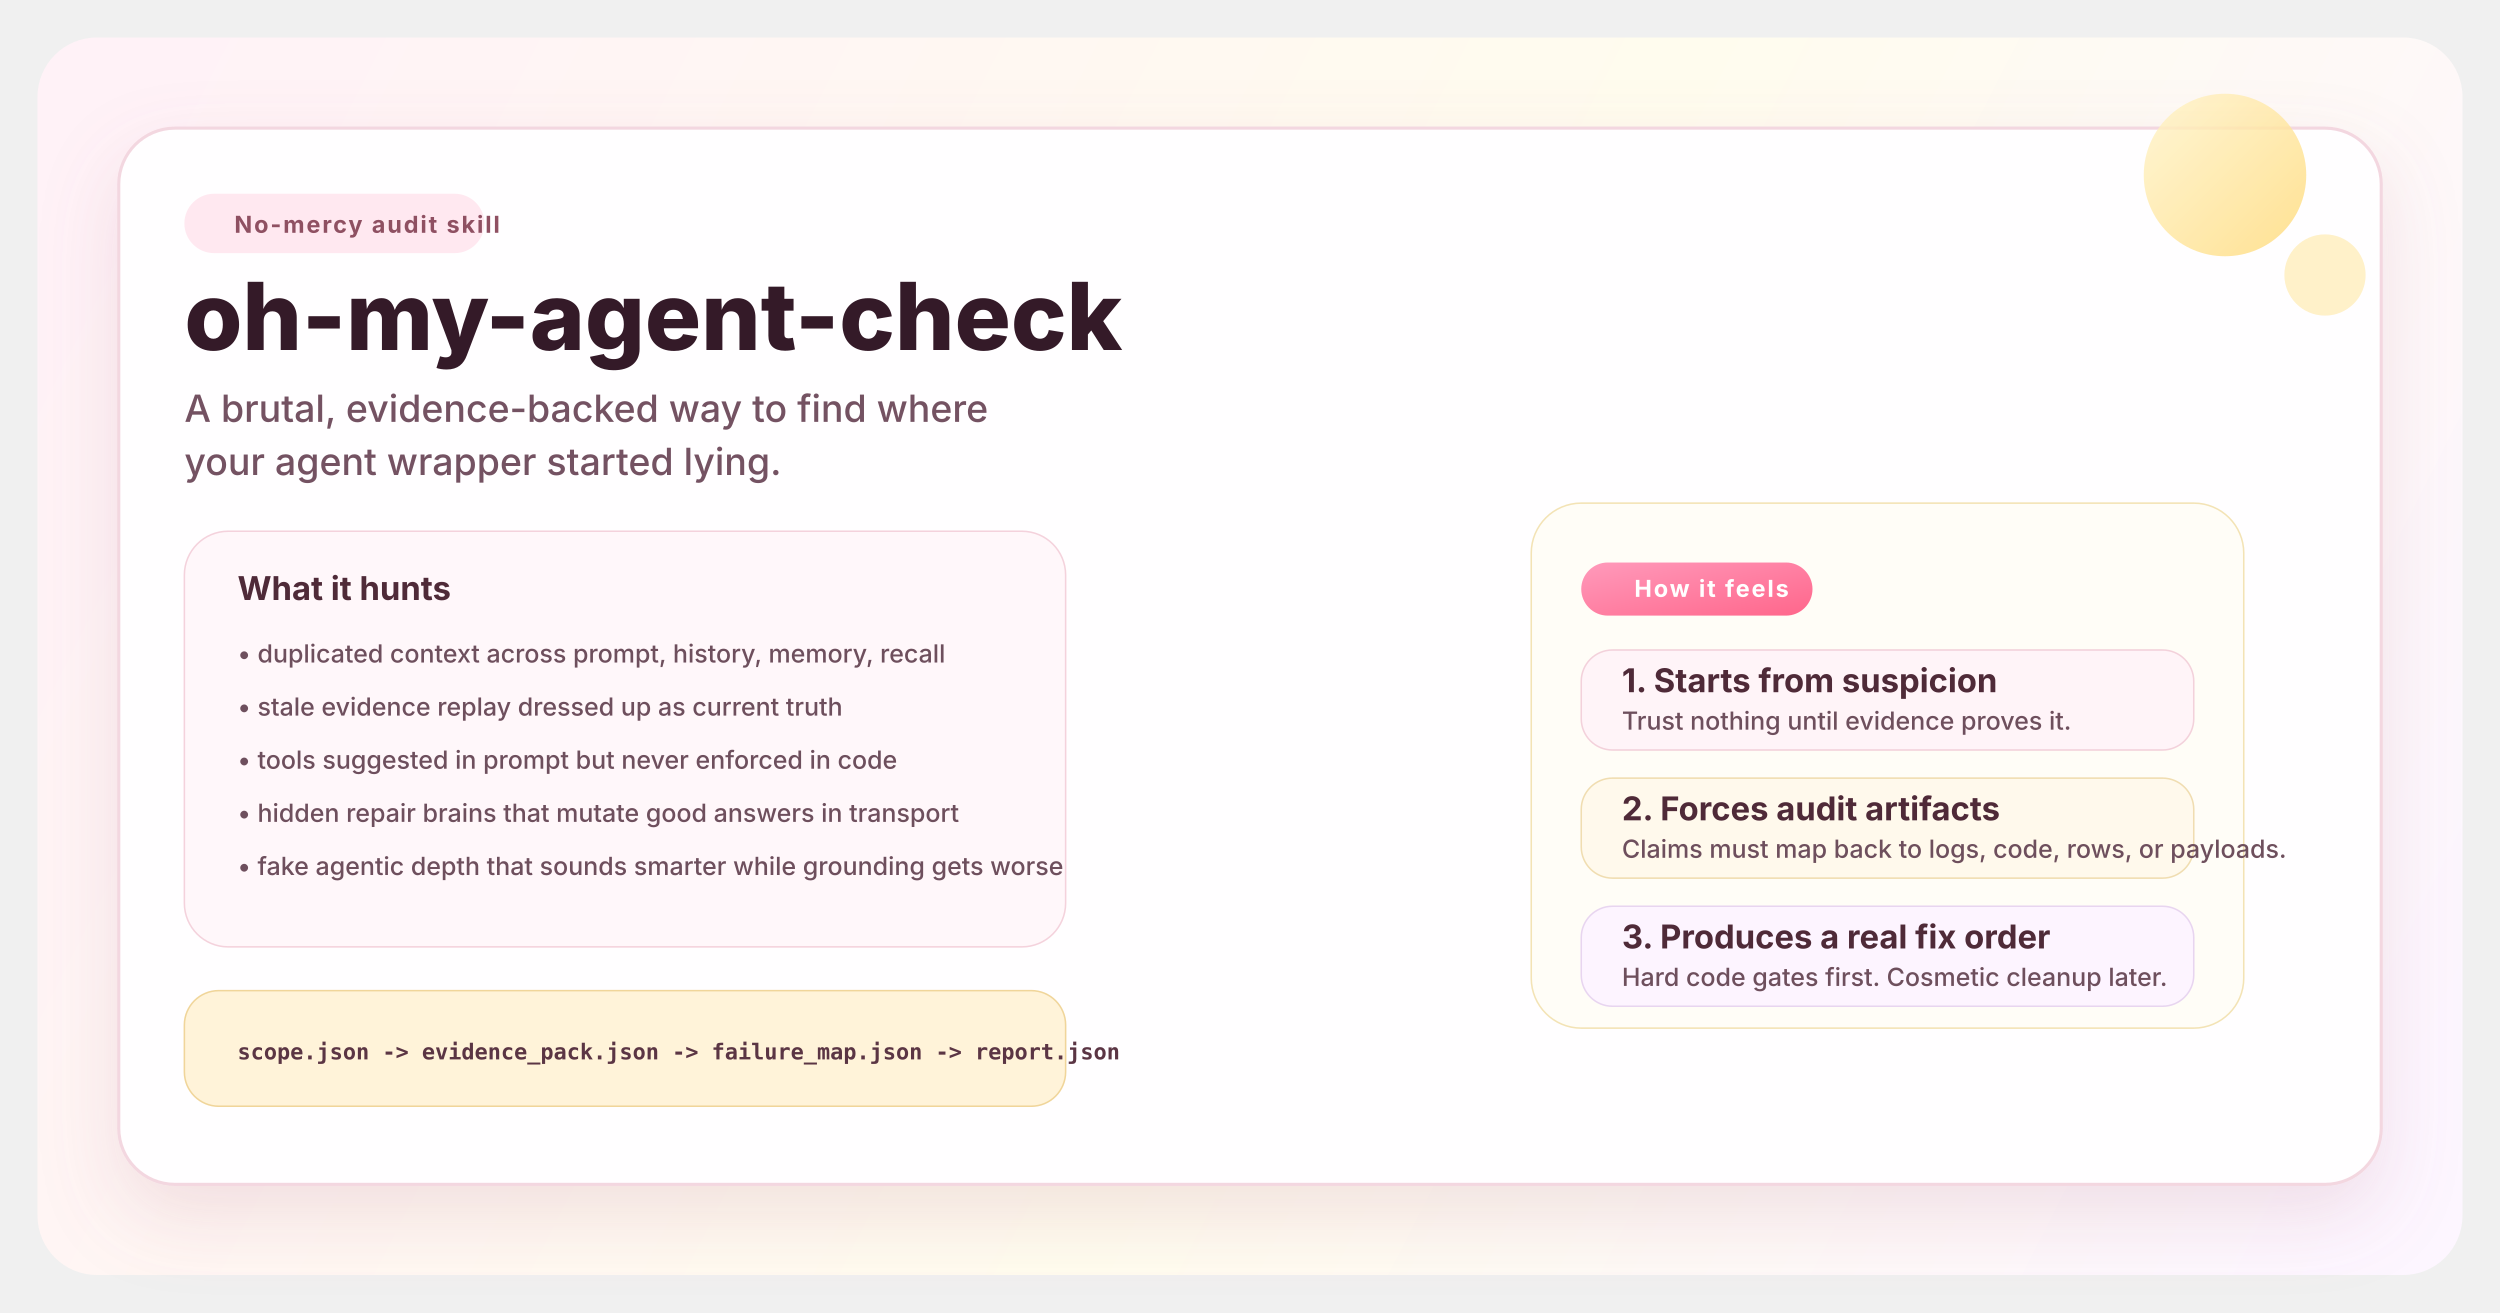
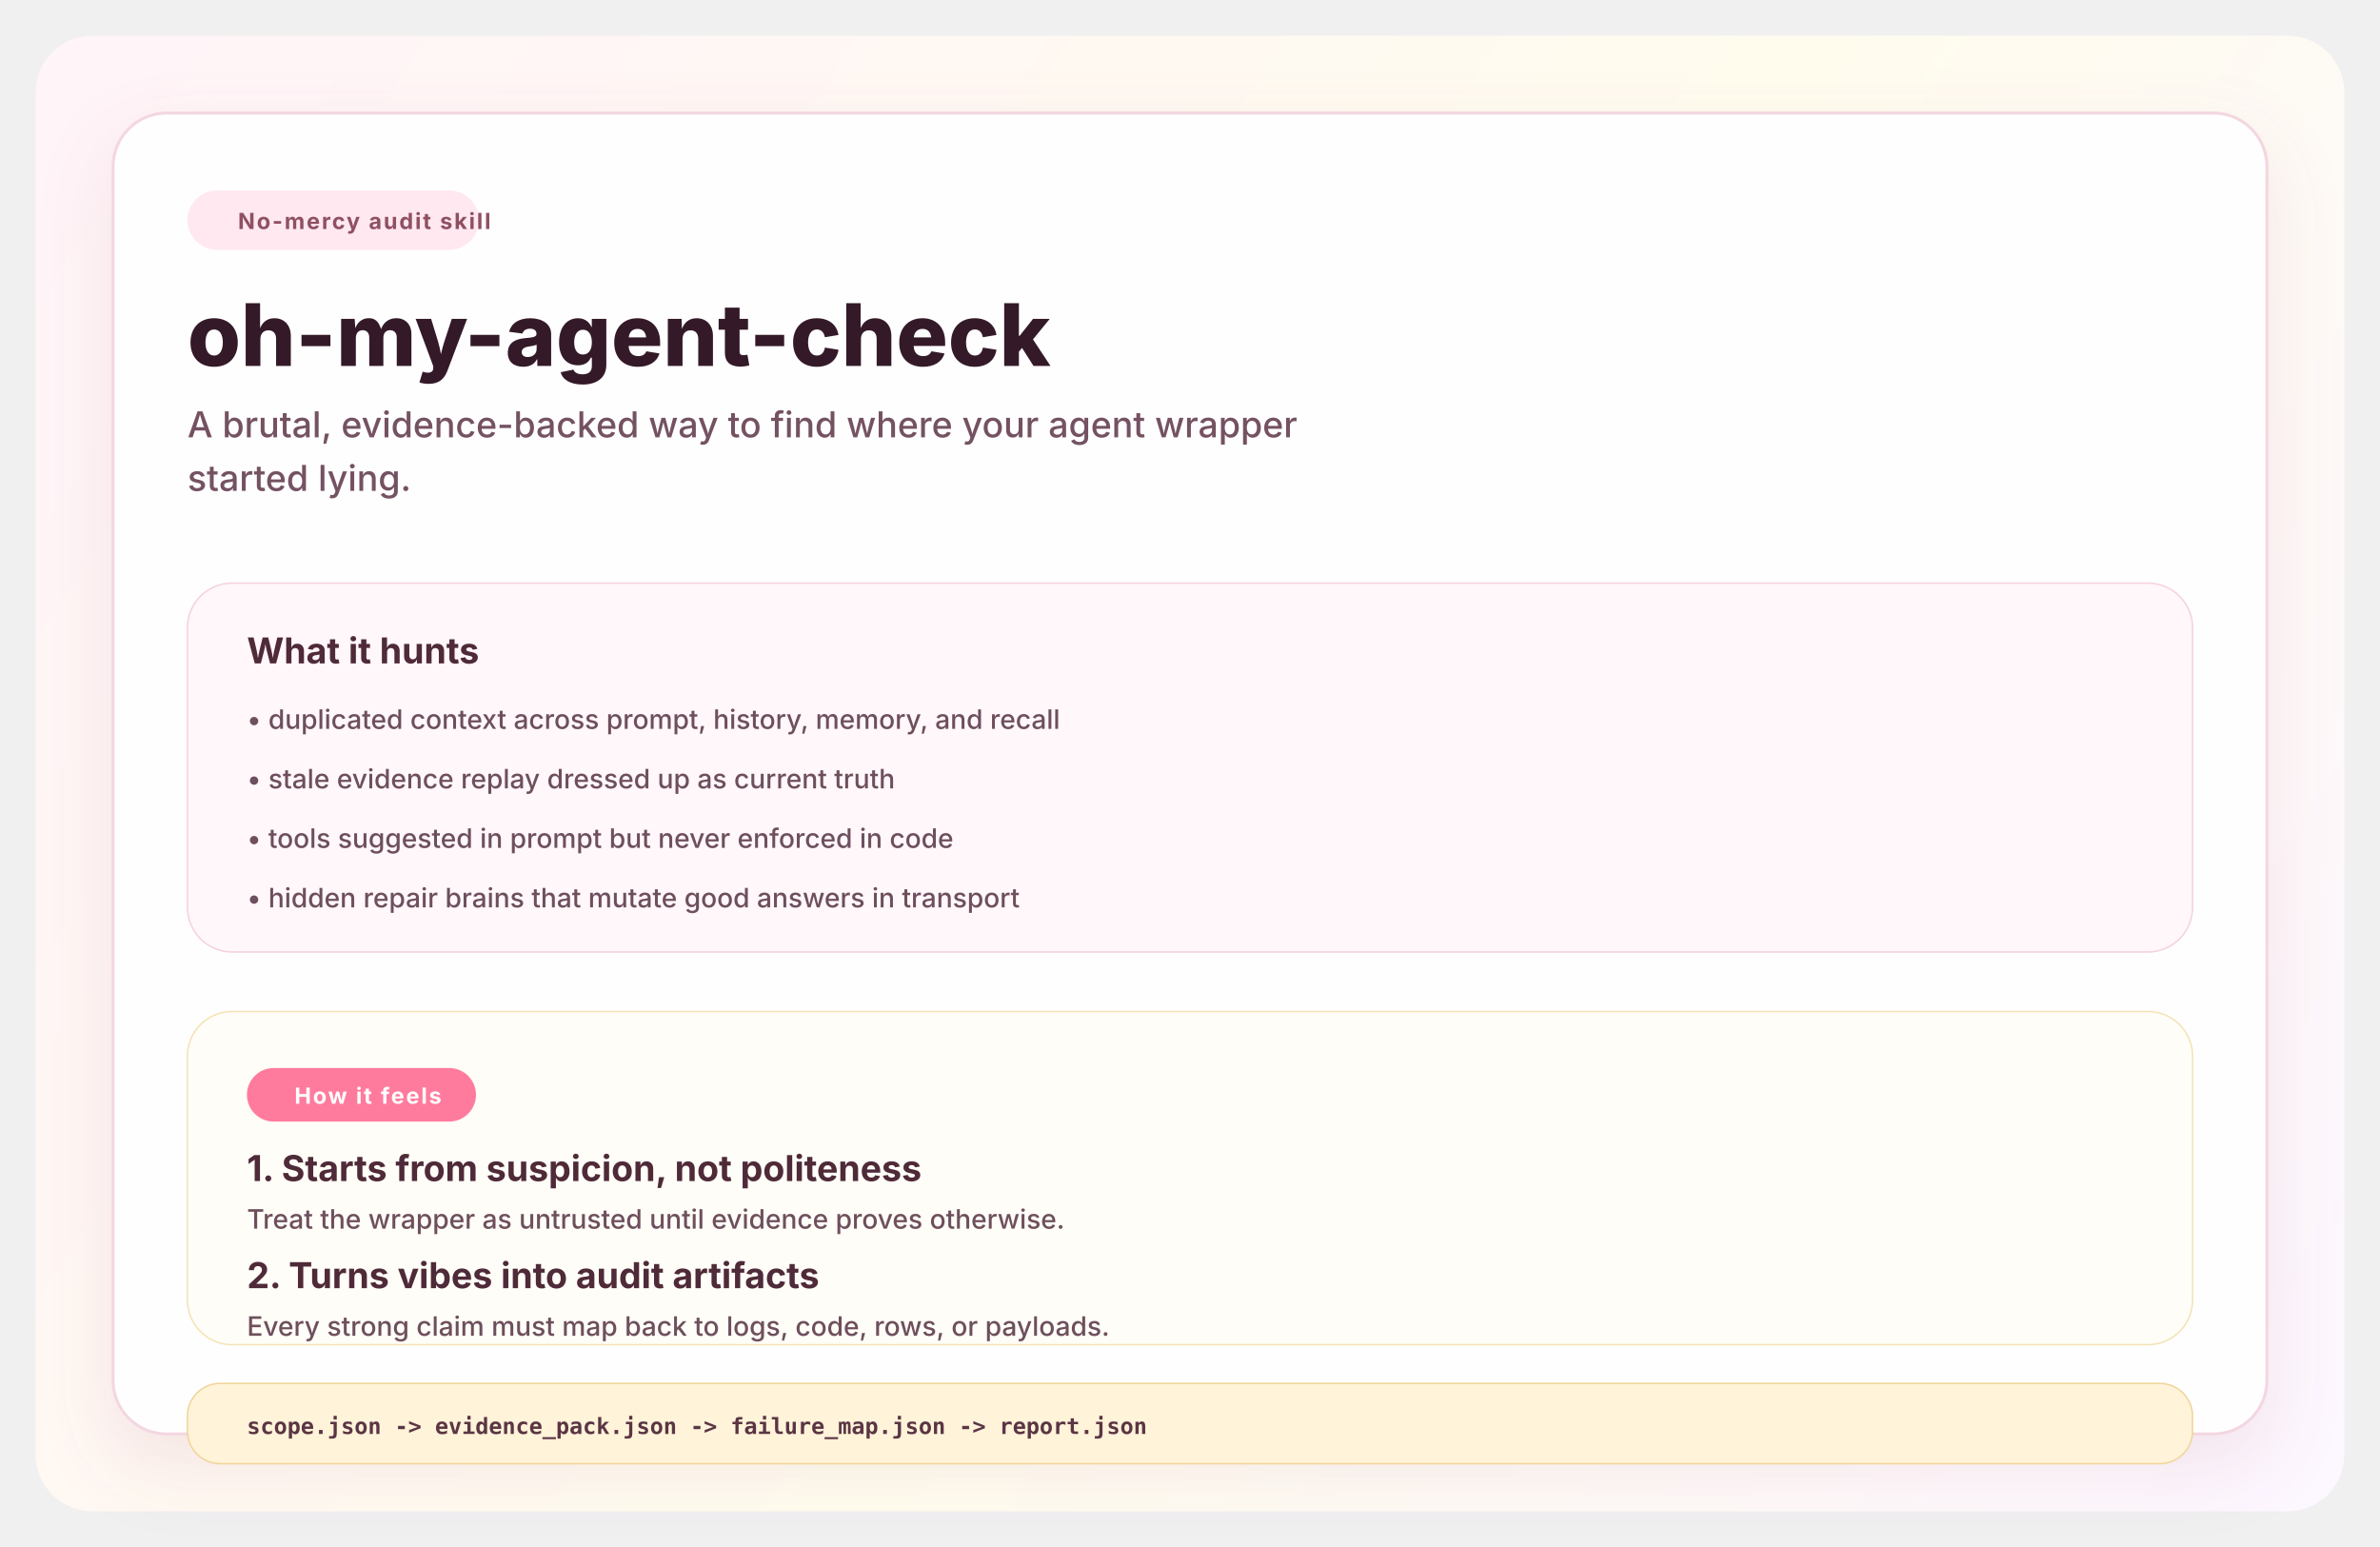
- <svg xmlns="http://www.w3.org/2000/svg" width="1600" height="840" viewBox="0 0 1600 840" fill="none">
+ <svg xmlns="http://www.w3.org/2000/svg" width="1600" height="1040" viewBox="0 0 1600 1040" fill="none">
  <defs>
-     <linearGradient id="bg" x1="80" y1="60" x2="1510" y2="790" gradientUnits="userSpaceOnUse">
-       <stop stop-color="#FFF2F7" />
+     <linearGradient id="bg" x1="60" y1="40" x2="1540" y2="1000" gradientUnits="userSpaceOnUse">
+       <stop stop-color="#FFF4F8" />
      <stop offset="0.55" stop-color="#FFFCEE" />
-       <stop offset="1" stop-color="#FDF6FF" />
+       <stop offset="1" stop-color="#FDF7FF" />
    </linearGradient>
-     <linearGradient id="pink" x1="0" y1="0" x2="1" y2="1">
-       <stop stop-color="#FF9ABB" />
-       <stop offset="1" stop-color="#FF668B" />
-     </linearGradient>
-     <linearGradient id="cream" x1="0" y1="0" x2="1" y2="1">
-       <stop stop-color="#FFF4CB" />
-       <stop offset="1" stop-color="#FFD976" />
-     </linearGradient>
-     <filter id="shadow" x="-40" y="-40" width="1680" height="920" filterUnits="userSpaceOnUse">
-       <feDropShadow dx="0" dy="20" stdDeviation="24" flood-color="#B7758D" flood-opacity="0.18" />
+     <filter id="shadow" x="-40" y="-40" width="1680" height="1120" filterUnits="userSpaceOnUse">
+       <feDropShadow dx="0" dy="20" stdDeviation="24" flood-color="#B7758D" flood-opacity="0.15" />
    </filter>
    <style>
-       .hero { font: 800 60px 'Inter', 'Segoe UI', sans-serif; fill: #341A28; }
+       .hero { font: 800 58px 'Inter', 'Segoe UI', sans-serif; fill: #341A28; }
      .sub { font: 500 24px 'Inter', 'Segoe UI', sans-serif; fill: #745262; }
      .chip { font: 700 15px 'Inter', 'Segoe UI', sans-serif; fill: #8F5062; letter-spacing: 0.08em; text-transform: uppercase; }
-       .panelTitle { font: 700 21px 'Inter', 'Segoe UI', sans-serif; fill: #4F2A38; }
-       .copy { font: 500 16px 'Inter', 'Segoe UI', sans-serif; fill: #6E4F5D; }
-       .mono { font: 700 14px 'SFMono-Regular', 'Menlo', monospace; fill: #5B3544; }
+       .panelTitle { font: 700 24px 'Inter', 'Segoe UI', sans-serif; fill: #4F2A38; }
+       .copy { font: 500 18px 'Inter', 'Segoe UI', sans-serif; fill: #6E4F5D; }
+       .mono { font: 700 15px 'SFMono-Regular', 'Menlo', monospace; fill: #5B3544; }
    </style>
  </defs>
-   <rect x="24" y="24" width="1552" height="792" rx="38" fill="url(#bg)" />
+   <rect x="24" y="24" width="1552" height="992" rx="38" fill="url(#bg)" />
  <g filter="url(#shadow)">
-     <rect x="76" y="82" width="1448" height="676" rx="36" fill="#FFFEFF" stroke="#F3D7E0" stroke-width="2" />
+     <rect x="76" y="76" width="1448" height="888" rx="36" fill="#FFFEFF" stroke="#F3D7E0" stroke-width="2" />
  </g>
-   <rect x="118" y="124" width="192" height="38" rx="19" fill="#FFE8F0" />
-   <text x="150" y="149" class="chip">No-mercy audit skill</text>
-   <text x="118" y="224" class="hero">oh-my-agent-check</text>
-   <text x="118" y="270" class="sub">A brutal, evidence-backed way to find where</text>
-   <text x="118" y="304" class="sub">your agent wrapper started lying.</text>
-   <rect x="118" y="340" width="564" height="266" rx="28" fill="#FFF7FA" stroke="#F4D2DC" />
-   <text x="152" y="384" class="panelTitle">What it hunts</text>
-   <text x="152" y="424" class="copy">• duplicated context across prompt, history, memory, recall</text>
-   <text x="152" y="458" class="copy">• stale evidence replay dressed up as current truth</text>
-   <text x="152" y="492" class="copy">• tools suggested in prompt but never enforced in code</text>
-   <text x="152" y="526" class="copy">• hidden repair brains that mutate good answers in transport</text>
-   <text x="152" y="560" class="copy">• fake agentic depth that sounds smarter while grounding gets worse</text>
-   <rect x="118" y="634" width="564" height="74" rx="22" fill="#FFF3D9" stroke="#F0D59A" />
-   <text x="152" y="678" class="mono">scope.json -&gt; evidence_pack.json -&gt; failure_map.json -&gt; report.json</text>
-   <rect x="980" y="322" width="456" height="336" rx="32" fill="#FFFDF7" stroke="#F3E3B5" />
-   <rect x="1012" y="360" width="148" height="34" rx="17" fill="url(#pink)" />
-   <text x="1046" y="382" class="chip" style="fill:#FFFFFF">How it feels</text>
-   <rect x="1012" y="416" width="392" height="64" rx="20" fill="#FFF4F8" stroke="#F3D1DB" />
-   <text x="1038" y="443" class="panelTitle">1. Starts from suspicion</text>
-   <text x="1038" y="467" class="copy">Trust nothing until evidence proves it.</text>
-   <rect x="1012" y="498" width="392" height="64" rx="20" fill="#FFF9EC" stroke="#F0DDB1" />
-   <text x="1038" y="525" class="panelTitle">2. Forces audit artifacts</text>
-   <text x="1038" y="549" class="copy">Claims must map back to logs, code, rows, or payloads.</text>
-   <rect x="1012" y="580" width="392" height="64" rx="20" fill="#FDF4FF" stroke="#E8D5F0" />
-   <text x="1038" y="607" class="panelTitle">3. Produces a real fix order</text>
-   <text x="1038" y="631" class="copy">Hard code gates first. Cosmetic cleanup later.</text>
-   <circle cx="1424" cy="112" r="52" fill="url(#cream)" opacity="0.8" />
-   <circle cx="1488" cy="176" r="26" fill="#FFEFC3" opacity="0.9" />
+   <rect x="126" y="128" width="196" height="40" rx="20" fill="#FFE8F0" />
+   <text x="160" y="154" class="chip">No-mercy audit skill</text>
+   <text x="126" y="246" class="hero">oh-my-agent-check</text>
+   <text x="126" y="294" class="sub">A brutal, evidence-backed way to find where your agent wrapper</text>
+   <text x="126" y="330" class="sub">started lying.</text>
+   <rect x="126" y="392" width="1348" height="248" rx="30" fill="#FFF7FA" stroke="#F4D2DC" />
+   <text x="166" y="446" class="panelTitle">What it hunts</text>
+   <text x="166" y="490" class="copy">• duplicated context across prompt, history, memory, and recall</text>
+   <text x="166" y="530" class="copy">• stale evidence replay dressed up as current truth</text>
+   <text x="166" y="570" class="copy">• tools suggested in prompt but never enforced in code</text>
+   <text x="166" y="610" class="copy">• hidden repair brains that mutate good answers in transport</text>
+   <rect x="126" y="680" width="1348" height="224" rx="30" fill="#FFFDF7" stroke="#F3E3B5" />
+   <rect x="166" y="718" width="154" height="36" rx="18" fill="#FF7B9D" />
+   <text x="198" y="742" class="chip" style="fill:#FFFFFF">How it feels</text>
+   <text x="166" y="794" class="panelTitle">1. Starts from suspicion, not politeness</text>
+   <text x="166" y="826" class="copy">Treat the wrapper as untrusted until evidence proves otherwise.</text>
+   <text x="166" y="866" class="panelTitle">2. Turns vibes into audit artifacts</text>
+   <text x="166" y="898" class="copy">Every strong claim must map back to logs, code, rows, or payloads.</text>
+   <rect x="126" y="930" width="1348" height="54" rx="22" fill="#FFF3D9" stroke="#F0D59A" />
+   <text x="166" y="964" class="mono">scope.json -&gt; evidence_pack.json -&gt; failure_map.json -&gt; report.json</text>
</svg>
